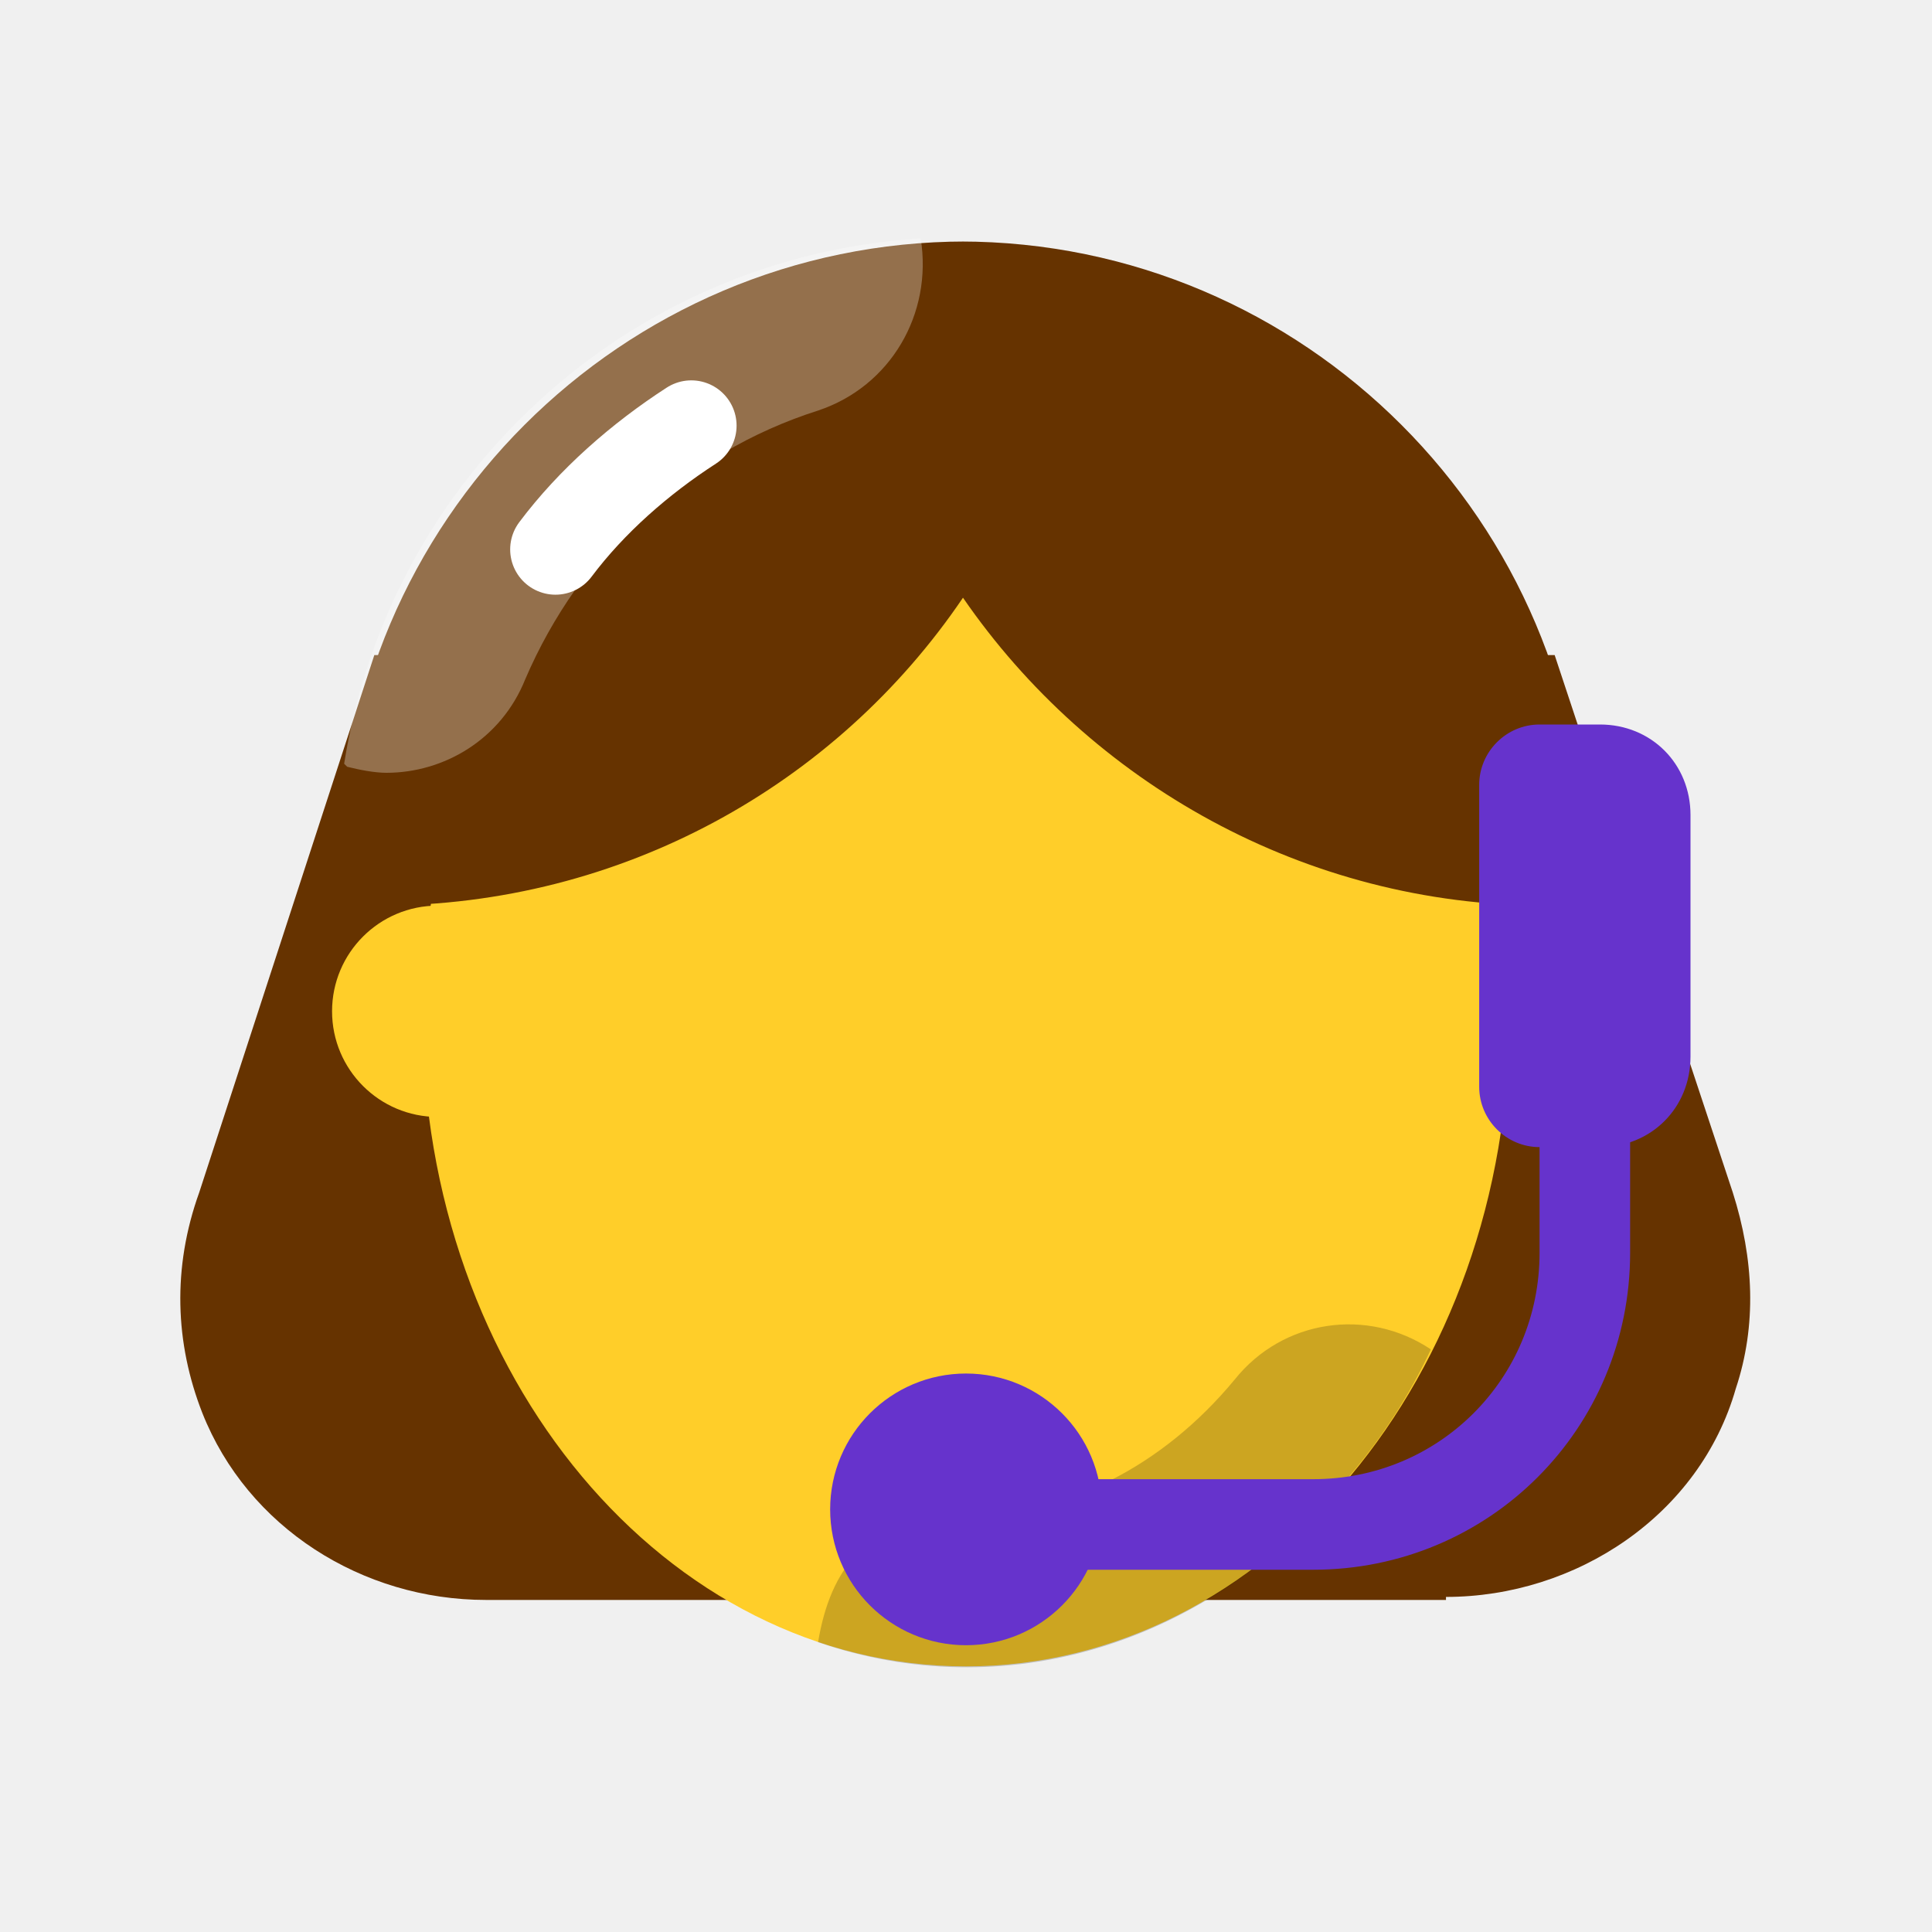
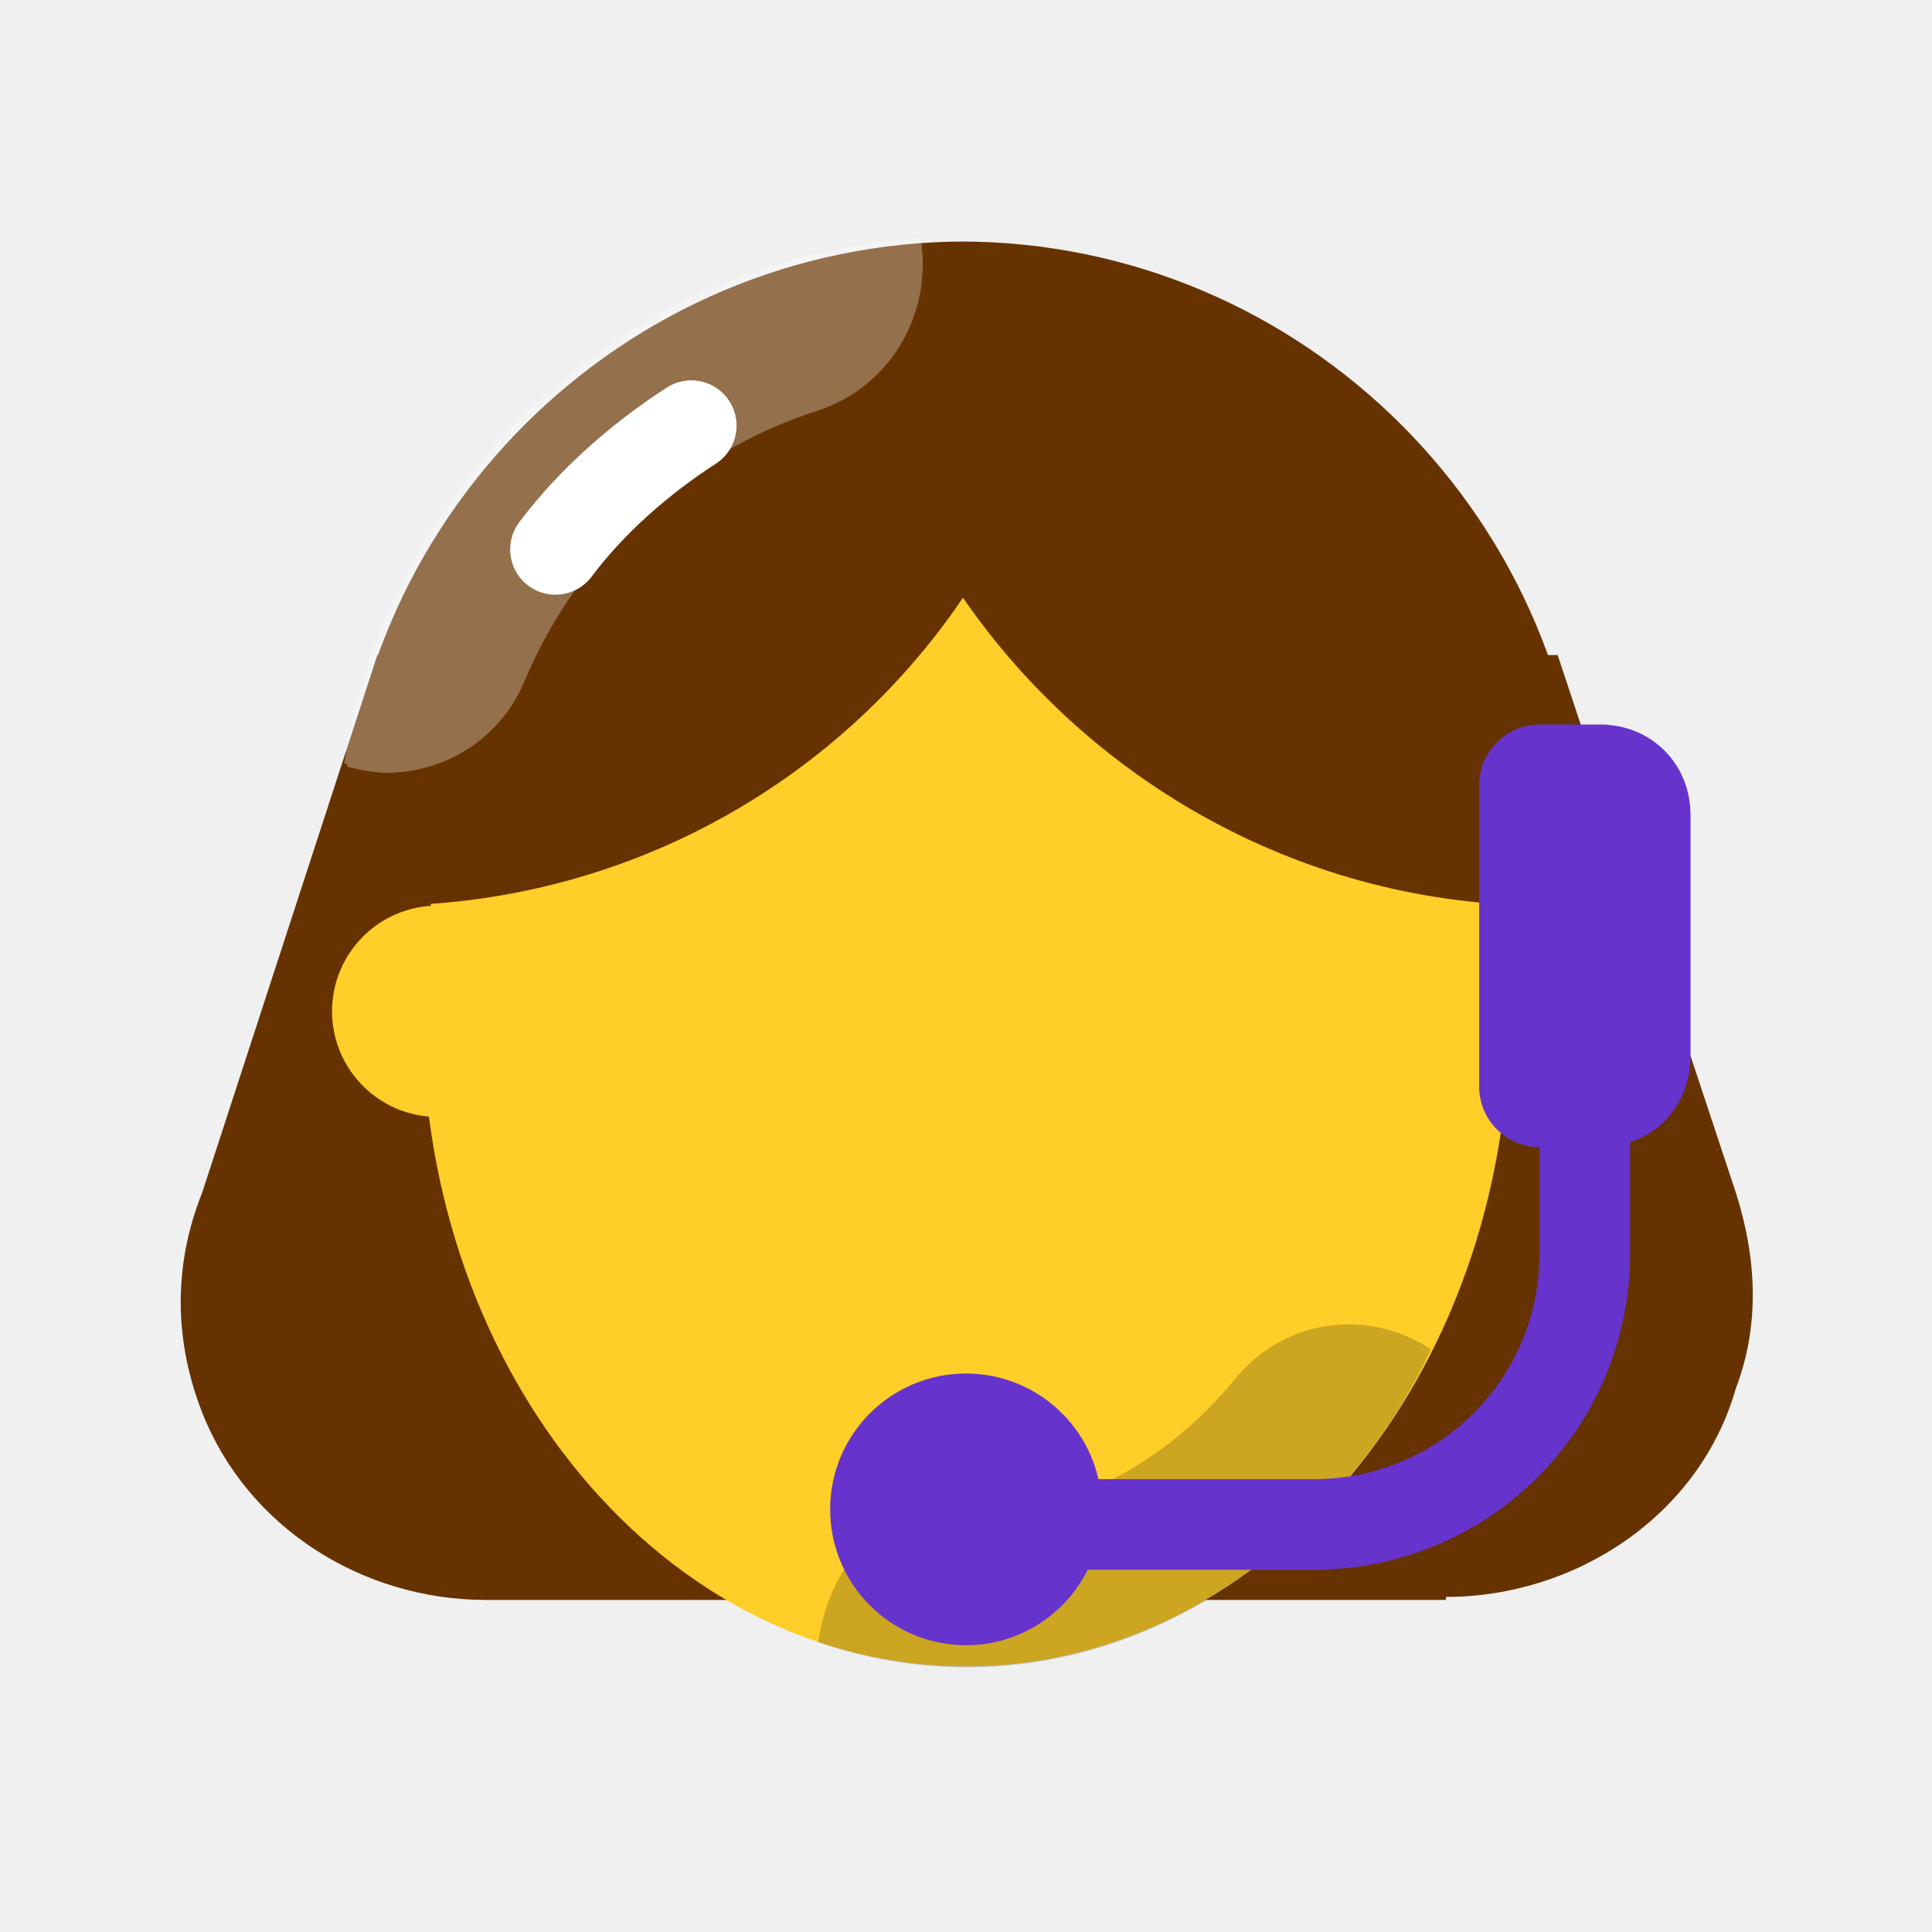
<svg xmlns="http://www.w3.org/2000/svg" id="Layer_1" data-name="Layer 1" version="1.1" viewBox="0 0 64 64">
  <defs>
    <style>
      .cls-1 {
        fill: #ffce29;
      }

      .cls-1, .cls-2, .cls-3, .cls-4, .cls-5 {
        stroke-width: 0px;
      }

      .cls-2, .cls-6 {
        fill: #63c;
      }

      .cls-6 {
        stroke-miterlimit: 10;
      }

      .cls-6, .cls-7 {
        stroke: #63c;
      }

      .cls-3 {
        fill: #fff;
        opacity: .3;
      }

      .cls-3, .cls-4 {
        isolation: isolate;
      }

+       .cls-4 {
+         fill: #000;
+         opacity: .2;
+       }
+ 
      .cls-7, .cls-8 {
        fill: none;
        stroke-linecap: round;
        stroke-linejoin: round;
        stroke-width: 3px;
-       }
- 
-       .cls-4 {
-         fill: #000;
-         opacity: .2;
      }

      .cls-5 {
        fill: #630;
      }

      .cls-8 {
        stroke: #fff;
      }
    </style>
  </defs>
-   <path class="cls-5" d="M47.9,53h-31.8c-4.1,0-7.9-2.4-9.4-6.2-.9-2.3-1-4.8-.1-7.3l5.8-17.8h39.1l5.9,17.8c.7,2.2.8,4.4.1,6.5-1.2,4.2-5.3,6.9-9.6,6.9Z" />
+   <path class="cls-5" d="M47.9,53h-31.8c-4.1,0-7.9-2.4-9.4-6.2-.9-2.3-1-4.8,0-7.3l5.8-17.8h39.1l5.9,17.8c.7,2.2.8,4.4,0,6.5-1.2,4.2-5.3,6.9-9.6,6.9h0Z" />
  <circle class="cls-1" cx="14.5" cy="33.5" r="3.5" />
-   <ellipse class="cls-1" cx="49.5" cy="33.5" rx="3.5" ry="3.5" />
+   <circle class="cls-1" cx="49.5" cy="33.5" r="3.5" />
  <ellipse class="cls-1" cx="32" cy="33.7" rx="18" ry="21.5" />
-   <path class="cls-5" d="M32,8c-11.4,0-20.7,9.3-20.7,20.7s0,.9,0,1.3c.4,0,.9,0,1.3,0,8,0,15.1-4,19.3-10.2,4.2,6.1,11.3,10.2,19.3,10.2s.9,0,1.3,0c0-.4,0-.9,0-1.3,0-11.4-9.3-20.7-20.7-20.7Z" />
+   <path class="cls-5" d="M32,8c-11.4,0-20.7,9.3-20.7,20.7s0,.9,0,1.3h1.3c8,0,15.1-4,19.3-10.2,4.2,6.1,11.3,10.2,19.3,10.2s.9,0,1.3,0v-1.3c0-11.4-9.3-20.7-20.7-20.7h.2Z" />
  <path class="cls-8" d="M18.4,18.2c1.2-1.6,2.8-3,4.5-4.1" />
-   <path class="cls-3" d="M11.5,25.4c.4.1.9.2,1.3.2,1.9,0,3.8-1.1,4.6-3.1,1.8-4.2,5.3-7.5,9.7-8.9,2.4-.8,3.8-3.2,3.4-5.7-9.7.6-17.6,7.9-19.1,17.4Z" />
+   <path class="cls-3" d="M11.5,25.4c.4.1.9.2,1.3.2,1.9,0,3.8-1.1,4.6-3.1,1.8-4.2,5.3-7.5,9.7-8.9,2.4-.8,3.8-3.2,3.4-5.7-9.7.6-17.6,7.9-19.1,17.4h.1Z" />
  <path class="cls-4" d="M40.9,45.7c-2.4,2.9-5.6,4.5-8.9,4.5s-4.5,1.8-4.9,4.2c6.1,2.1,12.9.2,17.6-5.5,1.1-1.3,2-2.7,2.7-4.2-2.1-1.4-4.9-1-6.5,1Z" />
  <path class="cls-7" d="M52.5,35.5v6c0,5-4,9-9,9h-11" />
  <path class="cls-2" d="M53,38h-2c-1.1,0-2-.9-2-2v-10c0-1.1.9-2,2-2h2c1.7,0,3,1.3,3,3v8c0,1.7-1.3,3-3,3Z" />
  <circle class="cls-6" cx="32" cy="50" r="4" />
</svg>
